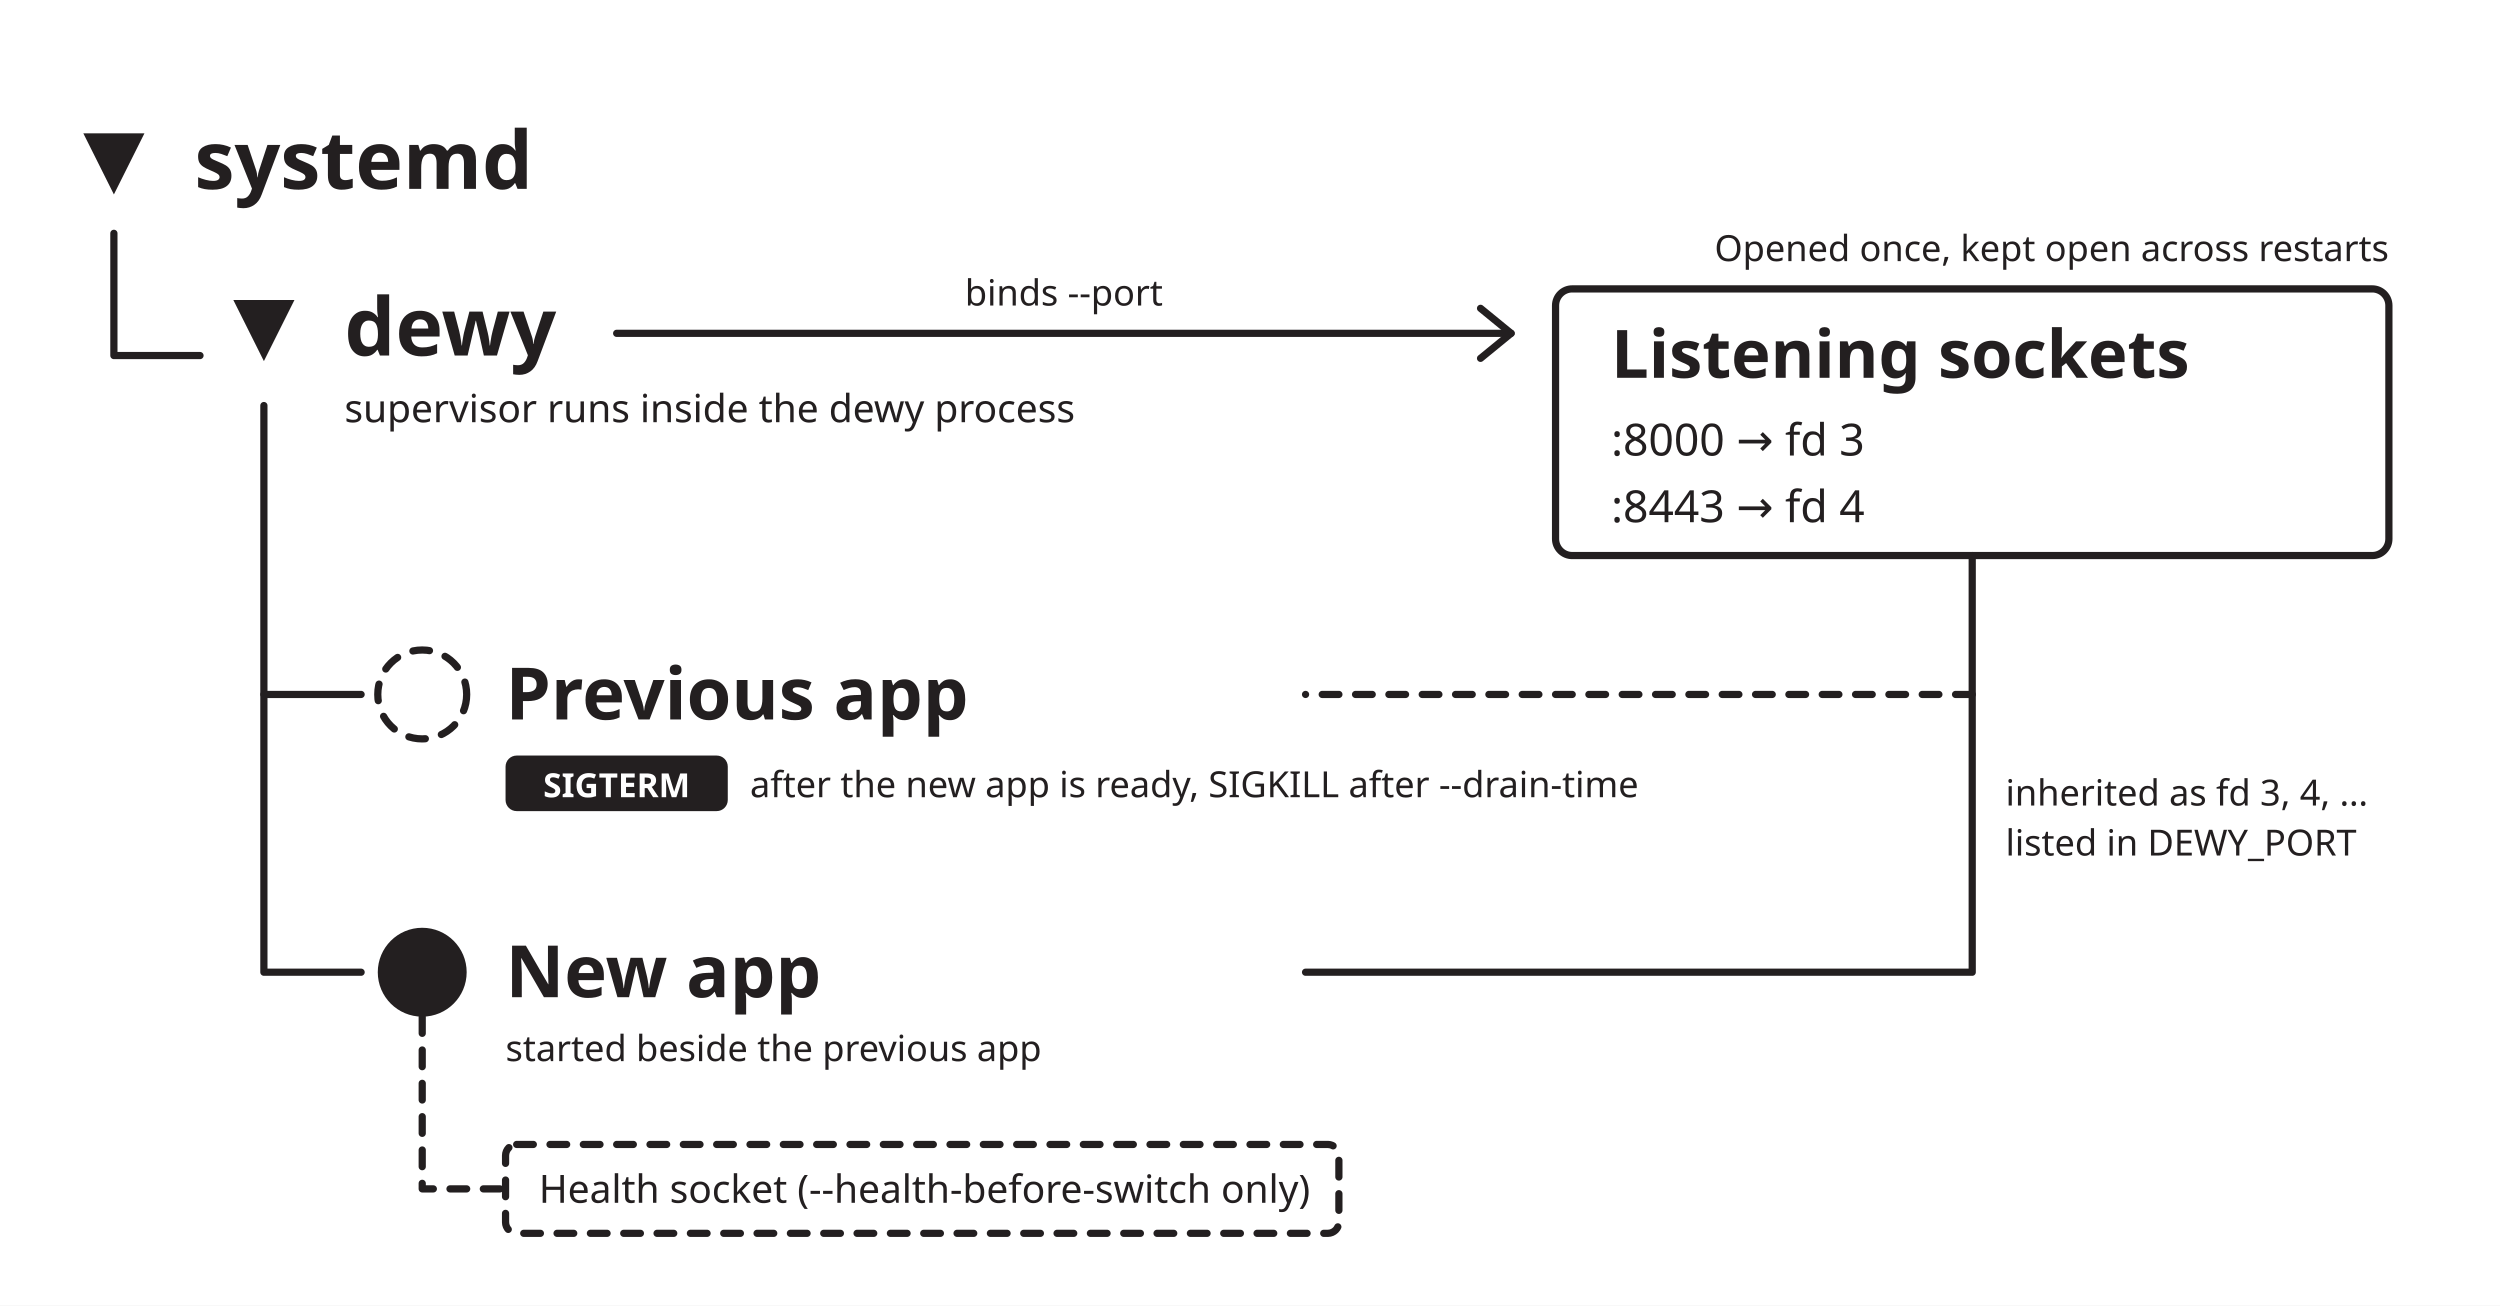
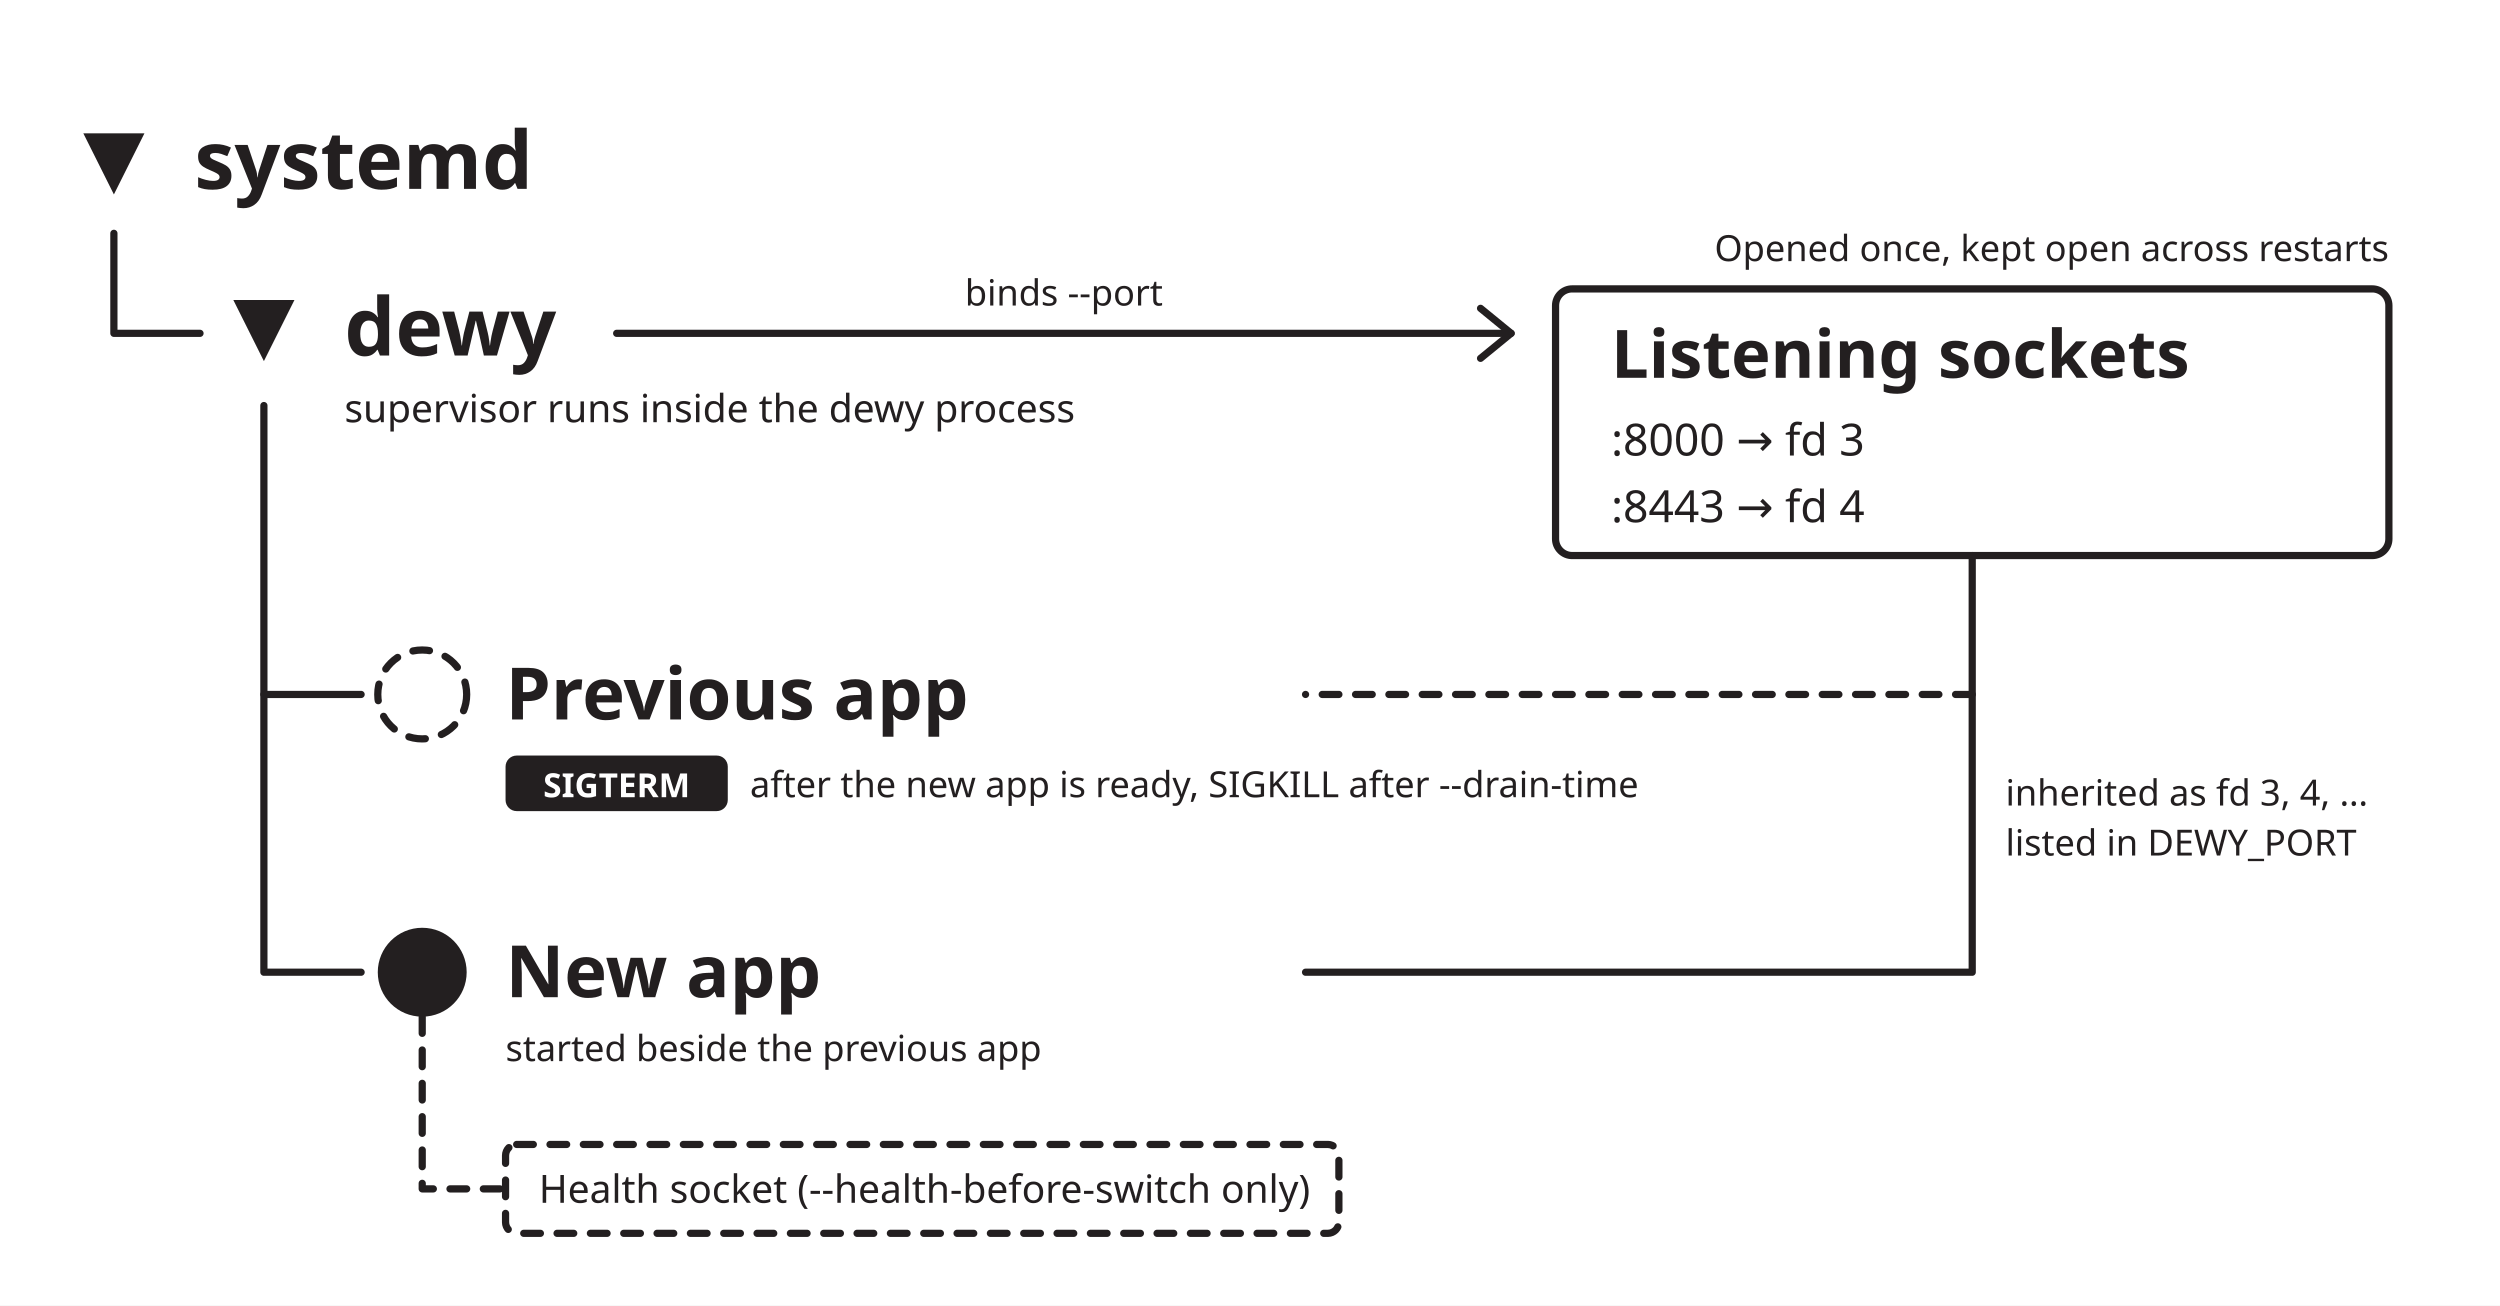
<svg xmlns="http://www.w3.org/2000/svg" width="100%" height="100%" viewBox="0 0 900 470" version="1.1">
  <style>
        .t { font-family: 'AvenirNext-DemiBold', 'Avenir Next', sans-serif; font-weight: 600; fill: rgb(35,31,32); }
        .s { font-family: 'AvenirNext-Medium', 'Avenir Next', sans-serif; font-weight: 500; fill: rgb(35,31,32); }
        .line { fill: none; stroke: rgb(35,31,32); stroke-width: 2.6px; stroke-linecap: round; stroke-linejoin: round; }
        .dash { stroke-dasharray: 6 6; }
        .fill { fill: rgb(35,31,32); }
    </style>
  <rect x="0" y="0" width="900" height="470" style="fill: white;" />
  <path d="M30,48L52,48L41,70Z" class="fill" />
  <text x="70" y="68" class="t" font-size="29">systemd</text>
-   <path d="M41,84L41,128L72,128" class="line" />
+   <path d="M41,84L41,120L72,120" class="line" />
  <path d="M84,108L106,108L95,130Z" class="fill" />
  <text x="124" y="128" class="t" font-size="29">dewy</text>
  <text x="124" y="152" class="s" font-size="14">supervisor runs inside the dewy process</text>
  <path d="M95,146L95,350L130,350" class="line" />
  <path d="M95,250L130,250" class="line" />
  <circle cx="152" cy="250" r="16" class="line dash" />
  <text x="182" y="259" class="t" font-size="26">Previous app</text>
  <rect x="182" y="272" width="80" height="20" rx="4" class="fill" />
  <text x="222" y="287" class="t" font-size="12" text-anchor="middle" style="fill: white;">SIGTERM</text>
  <text x="270" y="287" class="s" font-size="13">after the new app is ready, SIGKILL after --drain-time</text>
  <circle cx="152" cy="350" r="16" class="fill" />
  <text x="182" y="359" class="t" font-size="26">New app</text>
  <text x="182" y="382" class="s" font-size="13">started beside the previous app</text>
  <path d="M152,366L152,428L182,428" class="line dash" />
  <rect x="182" y="412" width="300" height="32" rx="4" class="line dash" />
  <text x="194" y="433" class="s" font-size="14">Health socket (--health-before-switch only)</text>
  <text x="860" y="94" class="s" font-size="13" text-anchor="end">Opened once, kept open across restarts</text>
  <rect x="560" y="104" width="300" height="96" rx="6" class="line" />
  <text x="580" y="136" class="t" font-size="24">Listening sockets</text>
  <text x="580" y="164" class="s" font-size="16">:8000 → fd 3</text>
  <text x="580" y="188" class="s" font-size="16">:8443 → fd 4</text>
  <path d="M222,120L544,120" class="line" />
  <path d="M533,111L544,120L533,129" class="line" />
  <text x="383" y="110" class="s" font-size="13" text-anchor="middle">binds --port</text>
  <path d="M710,200L710,350L470,350" class="line" />
  <path d="M710,250L470,250" class="line dash" />
  <text x="722" y="290" class="s" font-size="13">inherited as fd 3, 4, …</text>
  <text x="722" y="308" class="s" font-size="13">listed in DEWY_PORT</text>
</svg>
